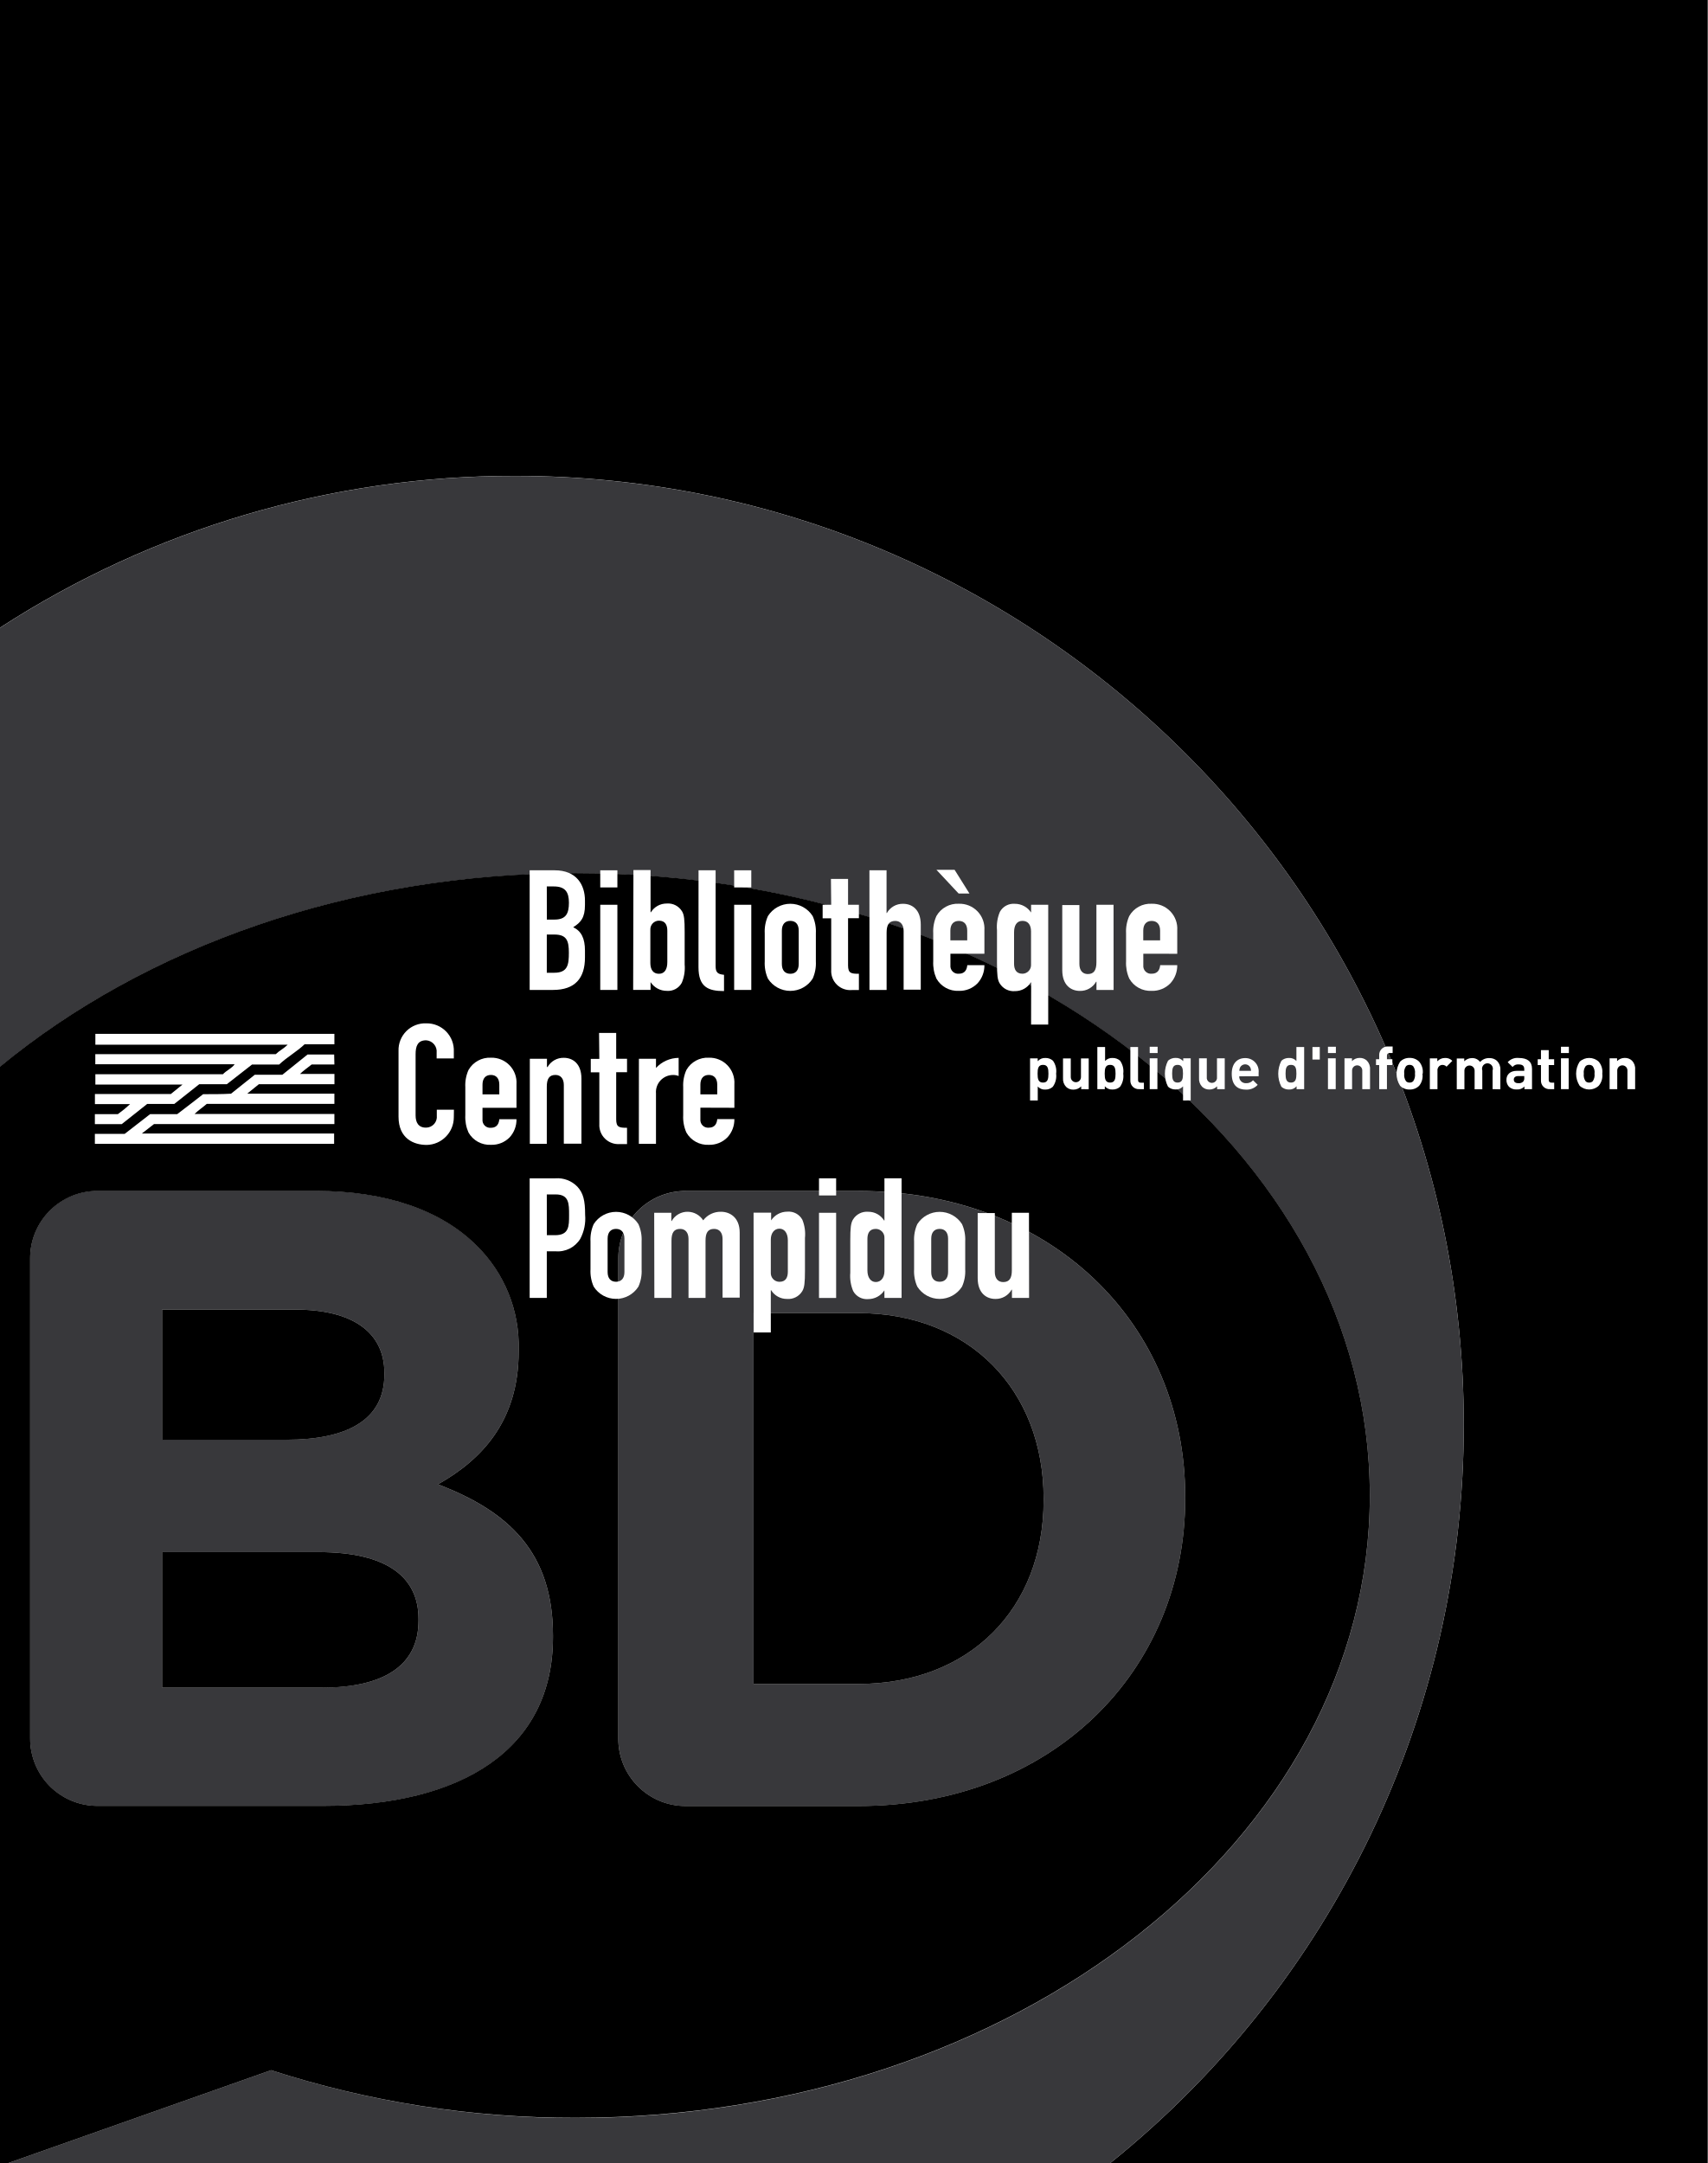
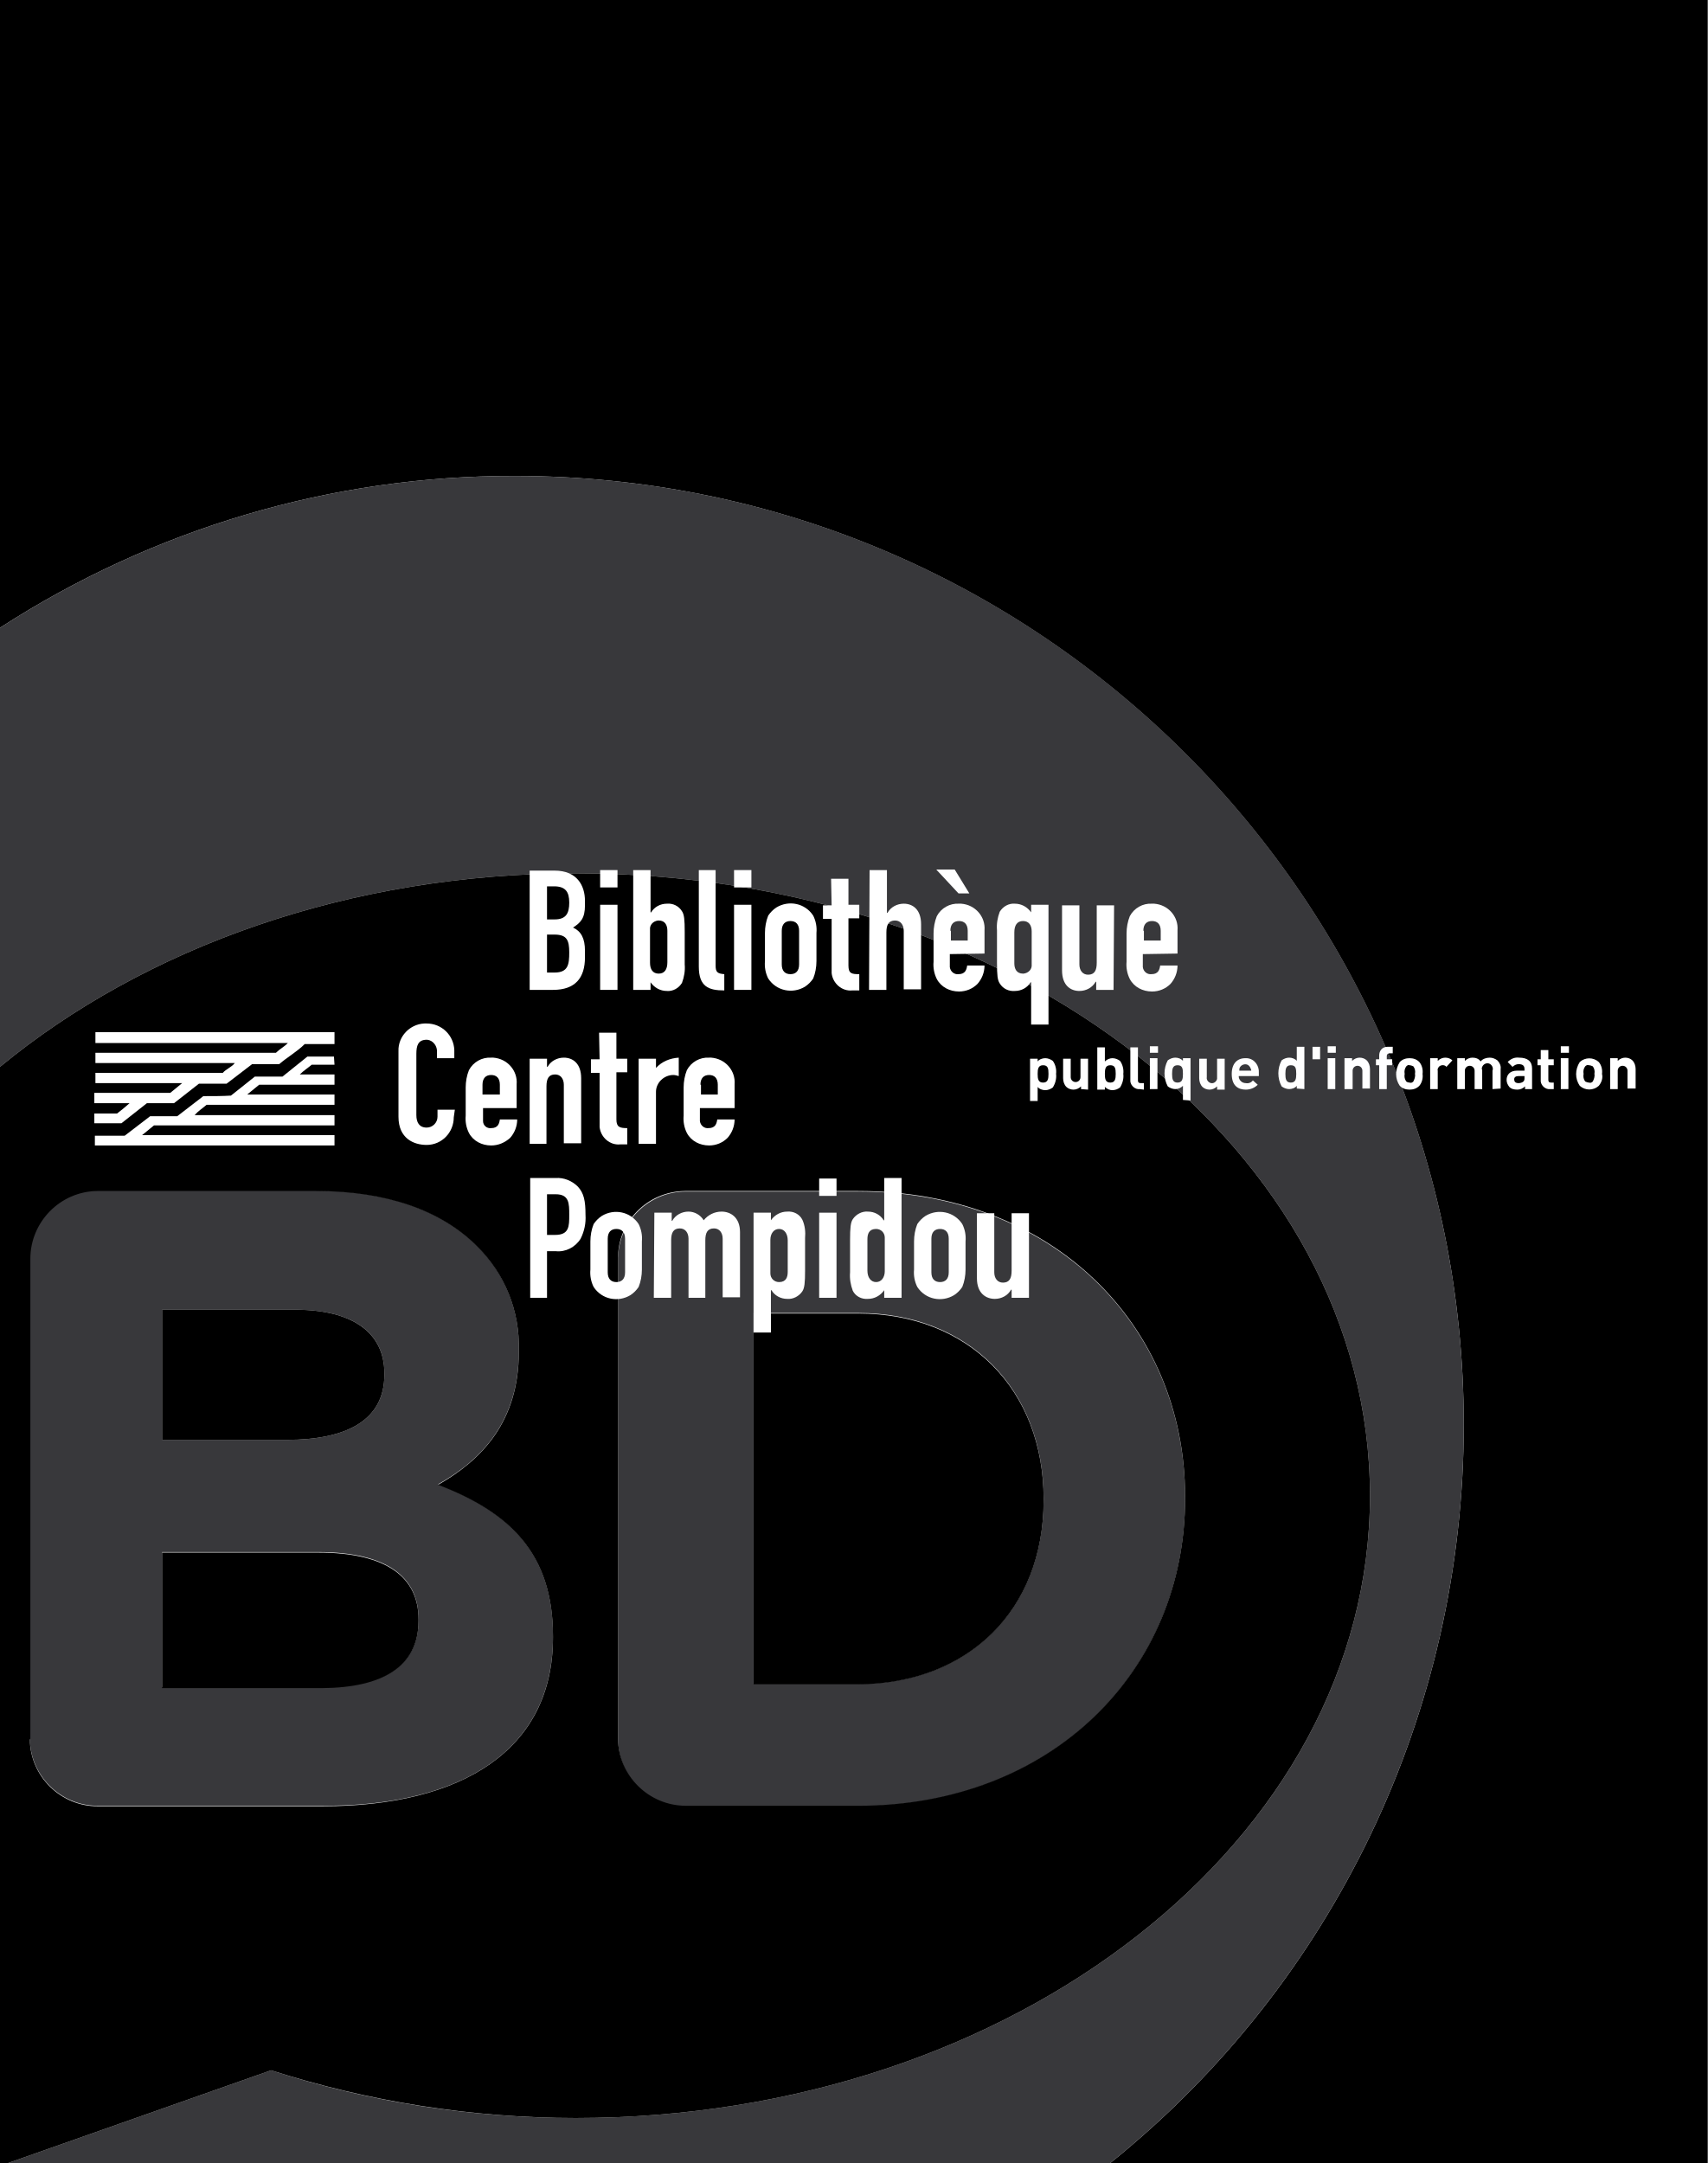
- <svg xmlns="http://www.w3.org/2000/svg" viewBox="0 0 315 399">
-   <defs>
-     <style>.cls-1{fill:#38383b;}.cls-2{fill:#fff;}</style>
-   </defs>
-   <g id="Calque_1" data-name="Calque 1">
-     <path d="M0,0V115.78a174.23,174.23,0,0,1,95-28c96.63,0,175,78.36,175,175A174.62,174.62,0,0,1,204.81,399H315V0Z" />
-     <path class="cls-1" d="M270,262.8c0-96.66-78.33-175-175-175a174.23,174.23,0,0,0-95,28v81c26.69-22,64.39-35.7,106.17-35.7,80.92,0,146.5,51.39,146.5,114.8s-65.58,114.8-146.5,114.8A181.17,181.17,0,0,1,50,381.88L1.54,399H204.81A174.62,174.62,0,0,0,270,262.8Z" />
-     <path class="cls-1" d="M126.53,333.16h31.78c35.64,0,60.31-24.81,60.31-56.72v-.33c0-31.93-24.66-56.41-60.31-56.41H126.53a12.39,12.39,0,0,0-12.48,12.49v88.49A12.39,12.39,0,0,0,126.53,333.16ZM139,242.22h19.3c20.41,0,34.2,14.1,34.2,34.22v.31c0,20.1-13.79,33.88-34.2,33.88H139Z" />
-     <path class="cls-1" d="M102,302v-.33c0-15.23-8.09-22.85-21.22-27.86,8.09-4.55,14.89-11.69,14.89-24.49V249a25.94,25.94,0,0,0-7.77-19.28c-6.49-6.48-16.67-10.06-29.62-10.06H18.05a12.4,12.4,0,0,0-12.5,12.49v88.49a12.4,12.4,0,0,0,12.5,12.49H59.53C85.16,333.16,102,322.78,102,302ZM29.9,241.58H54.54c10.51,0,16.36,4.21,16.36,11.66v.33c0,8.43-7,12-18,12h-23Zm0,44.73H58.74c12.79,0,18.46,4.71,18.46,12.32v.32c0,8.44-6.64,12.34-17.68,12.34H29.9Z" />
-     <path d="M77.2,298.95v-.32c0-7.61-5.67-12.32-18.46-12.32H29.9v25H59.53C70.56,311.28,77.2,307.39,77.2,298.95Z" />
-     <path d="M192.5,276.75v-.31c0-20.11-13.79-34.22-34.2-34.22H139v68.41h19.3C178.72,310.63,192.5,296.85,192.5,276.75Z" />
-     <path d="M70.9,253.57v-.33c0-7.45-5.85-11.66-16.36-11.66H29.9v24h23C63.91,265.57,70.9,262,70.9,253.57Z" />
-     <path d="M106.17,390.66c80.92,0,146.5-51.38,146.5-114.8s-65.58-114.8-146.5-114.8c-41.79,0-79.48,13.71-106.17,35.7V399H1.54L50,381.88A181.17,181.17,0,0,0,106.17,390.66Zm7.88-158.48a12.39,12.39,0,0,1,12.48-12.49h31.78c35.64,0,60.31,24.48,60.31,56.41v.33c0,31.91-24.66,56.72-60.31,56.72H126.53a12.39,12.39,0,0,1-12.48-12.49ZM5.56,320.67V232.18a12.4,12.4,0,0,1,12.5-12.49H58.27c12.95,0,23.13,3.58,29.62,10.06A25.94,25.94,0,0,1,95.67,249v.32c0,12.8-6.8,19.94-14.89,24.49,13.14,5,21.22,12.63,21.22,27.86V302c0,20.74-16.84,31.12-42.47,31.12H18.05A12.4,12.4,0,0,1,5.56,320.67Z" />
-     <path class="cls-2" d="M61.68,192.64h-5.5c-1.44,1.36-3.25,2.37-4.69,3.73h-5L41.84,200H36.75l-4.6,3.64h-5l-4.69,3.72H17.5v-1.84h4.24A22.83,22.83,0,0,0,24,203.67l-6.49,0v-1.86h14l2.16-1.75H17.59v-1.9H41.12c.59-.66,1.71-1.14,2.16-1.84l-25.7,0v-1.86H50.86c.68-.66,1.44-1,2.21-1.75H17.59v-2H61.68Z" />
-     <path class="cls-2" d="M61.68,196.36H57.49c-.72.57-1.53,1.14-2.16,1.75l6.36,0V200H47.75l-2.16,1.75H61.68v1.88H38.14c-.81.7-1.49,1.12-2.25,1.86H61.68v1.86H28.41l-2.25,1.75H61.63V211H17.5v-1.84H23l4.69-3.64h5c1.71-1.31,3.11-2.37,4.78-3.68,1.71,0,3.56,0,5.14-.09L47,198.25l5.09,0,4.64-3.73h4.91Z" />
+ <svg xmlns="http://www.w3.org/2000/svg" version="1.1" id="Calque_1" x="0px" y="0px" viewBox="0 0 315 399" style="enable-background:new 0 0 315 399;" xml:space="preserve">
+   <style type="text/css">
+ 	.st0{fill:#38383B;}
+ 	.st1{fill:#FFFFFF;}
+ </style>
+   <g>
+     <path d="M0,0v115.8c28.3-18.3,61.3-28.1,95-28c96.6,0,175,78.4,175,175c0,52.9-23.9,103-65.2,136.2H315V0H0z" />
+     <path class="st0" d="M270,262.8c0-96.7-78.3-175-175-175c-33.7-0.1-66.7,9.7-95,28v81c26.7-22,64.4-35.7,106.2-35.7   c80.9,0,146.5,51.4,146.5,114.8s-65.6,114.8-146.5,114.8c-19.1,0-38-2.9-56.2-8.8L1.5,399h203.3C246.1,365.8,270,315.7,270,262.8z" />
+     <path class="st0" d="M126.5,333.2h31.8c35.6,0,60.3-24.8,60.3-56.7v-0.3c0-31.9-24.7-56.4-60.3-56.4h-31.8   c-6.8,0-12.4,5.5-12.5,12.3c0,0.1,0,0.1,0,0.2v88.5c0,6.8,5.5,12.4,12.3,12.5C126.4,333.2,126.5,333.2,126.5,333.2z M139,242.2   h19.3c20.4,0,34.2,14.1,34.2,34.2v0.3c0,20.1-13.8,33.9-34.2,33.9H139V242.2z" />
+     <path class="st0" d="M102,302v-0.3c0-15.2-8.1-22.9-21.2-27.9c8.1-4.5,14.9-11.7,14.9-24.5V249c0.2-7.2-2.6-14.2-7.8-19.3   c-6.5-6.5-16.7-10.1-29.6-10.1H18c-6.8-0.1-12.4,5.5-12.5,12.3c0,0.1,0,0.1,0,0.2v88.5c0,6.8,5.5,12.4,12.3,12.5c0.1,0,0.1,0,0.2,0   h41.5C85.2,333.2,102,322.8,102,302z M29.9,241.6h24.6c10.5,0,16.4,4.2,16.4,11.7v0.3c0,8.4-7,12-18,12h-23L29.9,241.6z    M29.9,286.3h28.8c12.8,0,18.5,4.7,18.5,12.3v0.3c0,8.4-6.6,12.3-17.7,12.3H29.9V286.3z" />
+     <path d="M77.2,299v-0.3c0-7.6-5.7-12.3-18.5-12.3H29.9v25h29.6C70.6,311.3,77.2,307.4,77.2,299z" />
+     <path d="M192.5,276.8v-0.3c0-20.1-13.8-34.2-34.2-34.2H139v68.4h19.3C178.7,310.6,192.5,296.9,192.5,276.8z" />
+     <path d="M70.9,253.6v-0.3c0-7.4-5.8-11.7-16.4-11.7H29.9v24h23C63.9,265.6,70.9,262,70.9,253.6z" />
+     <path d="M106.2,390.7c80.9,0,146.5-51.4,146.5-114.8s-65.6-114.8-146.5-114.8c-41.8,0-79.5,13.7-106.2,35.7V399h1.5L50,381.9   C68.1,387.7,87.1,390.7,106.2,390.7z M114,232.2c-0.1-6.8,5.4-12.4,12.3-12.5c0.1,0,0.1,0,0.2,0h31.8c35.6,0,60.3,24.5,60.3,56.4   v0.3c0,31.9-24.7,56.7-60.3,56.7h-31.8c-6.8,0-12.4-5.5-12.5-12.3c0-0.1,0-0.1,0-0.2L114,232.2z M5.6,320.7v-88.5   c0-6.8,5.5-12.4,12.3-12.5c0.1,0,0.1,0,0.2,0h40.2c13,0,23.1,3.6,29.6,10.1c5.2,5.1,8,12,7.8,19.3v0.3c0,12.8-6.8,19.9-14.9,24.5   c13.1,5,21.2,12.6,21.2,27.9v0.3c0,20.7-16.8,31.1-42.5,31.1H18c-6.8,0-12.4-5.5-12.5-12.3C5.6,320.8,5.6,320.7,5.6,320.7z" />
+     <path class="st1" d="M61.7,192.6h-5.5c-1.4,1.4-3.2,2.4-4.7,3.7h-5l-4.7,3.6h-5.1l-4.6,3.6h-5l-4.7,3.7h-5v-1.8h4.2   c0.8-0.6,1.5-1.2,2.3-1.9h-6.5v-1.9h14l2.2-1.8H17.6v-1.9h23.5c0.6-0.7,1.7-1.1,2.2-1.8H17.6v-1.9h33.3c0.7-0.7,1.4-1,2.2-1.8H17.6   v-2h44.1V192.6z" />
+     <path class="st1" d="M61.7,196.4h-4.2c-0.7,0.6-1.5,1.1-2.2,1.8h6.4v1.9H47.8l-2.2,1.8h16.1v1.9H38.1c-0.8,0.7-1.5,1.1-2.2,1.9   h25.8v1.9H28.4l-2.2,1.8h35.5v1.9H17.5v-1.8H23l4.7-3.6h5c1.7-1.3,3.1-2.4,4.8-3.7c1.7,0,3.6,0,5.1-0.1l4.4-3.5h5.1l4.6-3.7h4.9   L61.7,196.4z" />
  </g>
-   <g id="Calque_5" data-name="Calque 5">
-     <path class="cls-2" d="M83.71,206.09a5.1,5.1,0,0,1-5,5.11c-2.41,0-5.2-1.18-5.2-5.21V193.85a4.93,4.93,0,0,1,5.13-5.08A5,5,0,0,1,83.71,194v1.24H80.54v-1.05a2.07,2.07,0,0,0-1.94-2.29c-1.57,0-1.94,1.09-1.94,2.57v11.28c0,1.27.49,2.26,1.91,2.26a2,2,0,0,0,2-2.23v-1.08h3.16Z" />
-     <path class="cls-2" d="M89,200.08c0-1.17.59-1.79,1.55-1.79s1.55.62,1.55,1.79v1.79H89Zm6.27,4.27V200a4.59,4.59,0,0,0-4.72-4.89,4.51,4.51,0,0,0-4.13,2.26,6.89,6.89,0,0,0-.59,3.18v5.17a7,7,0,0,0,.59,3.2,4.5,4.5,0,0,0,4.13,2.26A4.61,4.61,0,0,0,94,209.81a4.83,4.83,0,0,0,1.27-3.35H92.1c-.06.68-.34,1.58-1.55,1.58A1.42,1.42,0,0,1,89,206.49v-2.14Z" />
-     <path class="cls-2" d="M97.73,195.31h3.16v1.52H101a3.35,3.35,0,0,1,3-1.7c1.58,0,3.25,1,3.25,3.84v12H104V200.15c0-1.15-.56-1.86-1.55-1.86-1.18,0-1.59.77-1.59,2.17V211H97.73Z" />
-     <path class="cls-2" d="M110.5,190.54h3.16v4.77h2v2.48h-2v8.7c0,1.45.56,1.55,2,1.55v3h-1.3a3.51,3.51,0,0,1-3.81-3.69v-9.54h-1.58v-2.48h1.58Z" />
-     <path class="cls-2" d="M117.85,195.31H121V197a5.77,5.77,0,0,1,4.18-1.86v3.35a2.51,2.51,0,0,0-1-.19A3.15,3.15,0,0,0,121,201.7V211h-3.16Z" />
-     <path class="cls-2" d="M129.19,200.08c0-1.17.59-1.79,1.55-1.79s1.56.62,1.56,1.79v1.79h-3.11Zm6.27,4.27V200a4.59,4.59,0,0,0-4.72-4.89,4.5,4.5,0,0,0-4.13,2.26,6.87,6.87,0,0,0-.59,3.18v5.17a6.93,6.93,0,0,0,.59,3.2,4.5,4.5,0,0,0,4.13,2.26,4.61,4.61,0,0,0,3.45-1.39,4.83,4.83,0,0,0,1.27-3.35H132.3c-.06.68-.34,1.58-1.56,1.58a1.42,1.42,0,0,1-1.55-1.55v-2.14Z" />
-     <path class="cls-2" d="M100.86,220.33h1.64c2.47,0,2.47,1.71,2.47,3.79s0,3.73-2.59,3.73h-1.51ZM97.7,239.42h3.16v-8.6h1.6a4.86,4.86,0,0,0,4.57-2.29,8,8,0,0,0,.9-4.44c0-2.64-.34-4-1.42-5.18a5.12,5.12,0,0,0-4.08-1.55H97.7Z" />
-     <path class="cls-2" d="M112.08,228.49c0-1.18.59-1.8,1.55-1.8s1.55.62,1.55,1.8v6.16c0,1.18-.59,1.79-1.55,1.79s-1.55-.62-1.55-1.79Zm-3.16,5.66a6.92,6.92,0,0,0,.59,3.19,4.89,4.89,0,0,0,8.25,0,6.92,6.92,0,0,0,.59-3.19V229a6.91,6.91,0,0,0-.59-3.19,4.89,4.89,0,0,0-8.25,0,6.91,6.91,0,0,0-.59,3.19Z" />
-     <path class="cls-2" d="M120.67,223.72h3.16v1.52h.06a3.35,3.35,0,0,1,3-1.71,3.44,3.44,0,0,1,2.82,1.58,4,4,0,0,1,3.29-1.58c1.58,0,3.44,1,3.44,3.84v12h-3.16V228.55c0-1.15-.56-1.86-1.56-1.86-1.18,0-1.58.77-1.58,2.17v10.56H127V228.55c0-1.15-.56-1.86-1.55-1.86-1.18,0-1.59.77-1.59,2.17v10.56h-3.16Z" />
-     <path class="cls-2" d="M145.32,234.59c0,1-.34,1.86-1.55,1.86a1.6,1.6,0,0,1-1.59-1.7v-6.1c0-1.15.62-2,1.59-2s1.55.87,1.55,2.14Zm-6.3,11.2h3.16V238h.06a3.4,3.4,0,0,0,2.92,1.61,3,3,0,0,0,2.82-1.43c.4-.65.5-1.55.5-3.81v-6A7.11,7.11,0,0,0,148,225a2.87,2.87,0,0,0-2.76-1.49,3.57,3.57,0,0,0-3,1.61v-1.42H139Z" />
-     <path class="cls-2" d="M151.07,223.72h3.16v15.71h-3.16Zm0-6.36h3.16v3.16h-3.16Z" />
-     <path class="cls-2" d="M160,228.55c0-1,.34-1.86,1.55-1.86a1.6,1.6,0,0,1,1.59,1.7v6.1c0,1.15-.62,2-1.59,2s-1.55-.87-1.55-2.14Zm3.14,10.87h3.16V217.35h-3.16v7.79h-.06a3.41,3.41,0,0,0-2.92-1.61,3,3,0,0,0-2.82,1.43c-.4.65-.5,1.55-.5,3.81v6a7.13,7.13,0,0,0,.53,3.38,2.87,2.87,0,0,0,2.76,1.49,3.57,3.57,0,0,0,3-1.61Z" />
-     <path class="cls-2" d="M171.77,228.49c0-1.18.59-1.8,1.55-1.8s1.56.62,1.56,1.8v6.16c0,1.18-.59,1.79-1.56,1.79s-1.55-.62-1.55-1.79Zm-3.16,5.66a6.92,6.92,0,0,0,.59,3.19,4.89,4.89,0,0,0,8.25,0,6.91,6.91,0,0,0,.59-3.19V229a6.9,6.9,0,0,0-.59-3.19,4.89,4.89,0,0,0-8.25,0,6.91,6.91,0,0,0-.59,3.19Z" />
-     <path class="cls-2" d="M189.82,239.42h-3.16V237.9h-.06a3.35,3.35,0,0,1-3,1.71c-1.58,0-3.26-1-3.26-3.84v-12h3.16v10.87c0,1.15.56,1.86,1.55,1.86,1.18,0,1.59-.77,1.59-2.17V223.72h3.16Z" />
-     <path class="cls-2" d="M100.86,172.39h1.39c2.28,0,2.68,1.14,2.68,3.34s-.18,3.71-2.71,3.71h-1.36ZM97.7,182.61H102c4.08,0,5.9-2.17,5.9-6v-1.24c0-2.29-.68-3.62-2.17-4.33,1.39-.87,2.17-1.74,2.17-4.1v-.81c0-2.89-1.52-5.59-5.6-5.59H97.7Zm3.16-19.09h1.3c2.07,0,2.78,1,2.78,3s-.55,3.11-2.65,3.11h-1.42Z" />
-     <path class="cls-2" d="M110.72,166.9h3.16v15.71h-3.16Zm0-6.36h3.16v3.16h-3.16Z" />
-     <path class="cls-2" d="M123.09,177.49c0,1.27-.47,2.14-1.55,2.14s-1.58-.8-1.58-2v-6.1a1.6,1.6,0,0,1,1.58-1.7c1.21,0,1.55.87,1.55,1.86Zm-6.3,5.11H120v-1.43a3.56,3.56,0,0,0,3,1.61,2.87,2.87,0,0,0,2.76-1.49,7.1,7.1,0,0,0,.53-3.38v-6c0-2.26-.09-3.16-.49-3.81a3,3,0,0,0-2.82-1.43,3.4,3.4,0,0,0-2.92,1.61H120v-7.79h-3.16Z" />
-     <path class="cls-2" d="M128.85,160.54H132v17.64c0,1.18.34,1.52,1.55,1.64v3c-2.91,0-4.71-.74-4.71-4.4Z" />
-     <path class="cls-2" d="M135.42,166.9h3.16v15.71h-3.16Zm0-6.36h3.16v3.16h-3.16Z" />
-     <path class="cls-2" d="M144.22,171.67c0-1.18.59-1.8,1.56-1.8s1.55.62,1.55,1.8v6.16c0,1.18-.59,1.8-1.55,1.8s-1.56-.62-1.56-1.8Zm-3.16,5.67a6.92,6.92,0,0,0,.59,3.19,4.9,4.9,0,0,0,8.25,0,6.92,6.92,0,0,0,.59-3.19v-5.17a6.91,6.91,0,0,0-.59-3.19,4.89,4.89,0,0,0-8.25,0,6.91,6.91,0,0,0-.59,3.19Z" />
-     <path class="cls-2" d="M153.27,162.13h3.16v4.77h2v2.48h-2v8.7c0,1.46.56,1.55,2,1.55v3h-1.3a3.51,3.51,0,0,1-3.81-3.69v-9.54h-1.58V166.9h1.58Z" />
-     <path class="cls-2" d="M160.37,160.54h3.16v7.88h.06a3.35,3.35,0,0,1,3-1.7c1.58,0,3.25,1,3.25,3.84v12h-3.16V171.74c0-1.15-.56-1.86-1.55-1.86-1.18,0-1.59.77-1.59,2.17v10.56h-3.16Z" />
-     <path class="cls-2" d="M175.3,171.67c0-1.17.59-1.79,1.56-1.79s1.55.62,1.55,1.79v1.79H175.3Zm.78-11.22h-3.35l4.09,4.37h2Zm5.5,15.48V171.6a4.59,4.59,0,0,0-4.72-4.89,4.5,4.5,0,0,0-4.13,2.26,6.88,6.88,0,0,0-.59,3.18v5.17a7,7,0,0,0,.59,3.2,4.5,4.5,0,0,0,4.13,2.26,4.62,4.62,0,0,0,3.45-1.39,4.84,4.84,0,0,0,1.27-3.35h-3.16c-.06.68-.34,1.58-1.55,1.58a1.42,1.42,0,0,1-1.56-1.55v-2.14Z" />
-     <path class="cls-2" d="M187.05,172c0-1.27.47-2.13,1.55-2.13s1.58.8,1.58,1.95v6.1a1.6,1.6,0,0,1-1.58,1.7c-1.21,0-1.55-.87-1.55-1.86Zm3.14,17h3.16V166.9h-3.16v1.43a3.57,3.57,0,0,0-3-1.61,2.87,2.87,0,0,0-2.76,1.49,7.1,7.1,0,0,0-.53,3.38v6c0,2.26.09,3.16.5,3.81a3,3,0,0,0,2.82,1.43,3.4,3.4,0,0,0,2.92-1.61h.06Z" />
-     <path class="cls-2" d="M205.41,182.61h-3.16v-1.52h-.06a3.36,3.36,0,0,1-3,1.7c-1.58,0-3.25-1-3.25-3.84v-12h3.16v10.87c0,1.15.56,1.86,1.55,1.86,1.18,0,1.59-.78,1.59-2.17V166.9h3.16Z" />
-     <path class="cls-2" d="M210.88,171.67c0-1.17.59-1.79,1.55-1.79s1.56.62,1.56,1.79v1.79h-3.11Zm6.27,4.27V171.6a4.59,4.59,0,0,0-4.72-4.89,4.5,4.5,0,0,0-4.13,2.26,6.88,6.88,0,0,0-.59,3.18v5.17a7,7,0,0,0,.59,3.2,4.5,4.5,0,0,0,4.13,2.26,4.62,4.62,0,0,0,3.45-1.39,4.83,4.83,0,0,0,1.27-3.35H214c-.06.68-.34,1.58-1.56,1.58a1.42,1.42,0,0,1-1.55-1.55v-2.14Z" />
-     <path class="cls-2" d="M193.39,198.06c0,.93-.11,1.64-1,1.64s-1-.71-1-1.64.11-1.63,1-1.63S193.39,197.13,193.39,198.06Zm1.42,0a3.36,3.36,0,0,0-.58-2.39,2,2,0,0,0-1.39-.51,1.75,1.75,0,0,0-1.43.6v-.53H190V203h1.42v-2.58a1.7,1.7,0,0,0,1.38.57,2,2,0,0,0,1.39-.51A3.39,3.39,0,0,0,194.81,198.06Z" />
-     <path class="cls-2" d="M199.43,200.91v-.52A1.93,1.93,0,0,1,198,201a1.86,1.86,0,0,1-1.34-.5,2.1,2.1,0,0,1-.58-1.62v-3.64h1.43v3.45a.94.94,0,1,0,1.88,0v-3.45h1.43v5.69Z" />
-     <path class="cls-2" d="M205.77,198.06c0,.93-.11,1.64-1,1.64s-1-.71-1-1.64.11-1.63,1-1.63S205.77,197.13,205.77,198.06Zm1.42,0a3.36,3.36,0,0,0-.58-2.39,2,2,0,0,0-1.39-.51,1.7,1.7,0,0,0-1.38.56v-2.58h-1.43v7.77h1.38v-.53a1.73,1.73,0,0,0,1.42.6,2,2,0,0,0,1.39-.51A3.39,3.39,0,0,0,207.19,198.06Z" />
-     <path class="cls-2" d="M210.16,200.91a1.54,1.54,0,0,1-1.66-1.62v-6.15h1.42v6.07c0,.34.14.51.5.51H211v1.2Z" />
-     <path class="cls-2" d="M212.07,194.25v-1.16h1.46v1.16Zm0,6.66v-5.69h1.42v5.69Z" />
-     <path class="cls-2" d="M218.21,198.06c0,.93-.12,1.64-1,1.64s-1-.71-1-1.64.11-1.63,1-1.63S218.21,197.13,218.21,198.06Zm1.42,4.93v-7.77h-1.38v.53a1.71,1.71,0,0,0-1.4-.6,2,2,0,0,0-1.4.51,5.25,5.25,0,0,0,0,4.8,2,2,0,0,0,1.39.51,1.7,1.7,0,0,0,1.38-.57V203Z" />
-     <path class="cls-2" d="M224.5,200.91v-.52a1.93,1.93,0,0,1-1.41.59,1.86,1.86,0,0,1-1.34-.5,2.1,2.1,0,0,1-.58-1.62v-3.64h1.43v3.45a.95.95,0,1,0,1.88,0v-3.45h1.43v5.69Z" />
-     <path class="cls-2" d="M230.76,197.53H228.6a1.57,1.57,0,0,1,.13-.61,1.06,1.06,0,0,1,1.9,0A1.53,1.53,0,0,1,230.76,197.53Zm1.4,1v-.64a2.45,2.45,0,0,0-2.48-2.71c-1.47,0-2.48,1-2.48,2.9,0,2.31,1.29,2.92,2.63,2.92a2.72,2.72,0,0,0,2.16-.89l-.86-.84a1.57,1.57,0,0,1-1.29.54,1.18,1.18,0,0,1-1.25-1.27Z" />
-     <path class="cls-2" d="M239.13,198.06c0,.93-.12,1.64-1,1.64s-1-.71-1-1.64.11-1.63,1-1.63S239.13,197.13,239.13,198.06Zm1.43,2.85v-7.77h-1.43v2.58a1.7,1.7,0,0,0-1.38-.56,2,2,0,0,0-1.39.51,5.25,5.25,0,0,0,0,4.8,2,2,0,0,0,1.4.51,1.7,1.7,0,0,0,1.4-.6v.53Z" />
-     <path class="cls-2" d="M242.09,195.45v-2.31h1.35v2.31Z" />
-     <path class="cls-2" d="M244.95,194.25v-1.16h1.46v1.16Zm0,6.66v-5.69h1.43v5.69Z" />
-     <path class="cls-2" d="M251.28,200.91v-3.45a.94.94,0,1,0-1.88,0v3.45H248v-5.69h1.38v.52a1.93,1.93,0,0,1,1.41-.59,1.85,1.85,0,0,1,1.34.5,2.1,2.1,0,0,1,.58,1.62v3.64Z" />
-     <path class="cls-2" d="M255.83,196.47v4.44H254.4v-4.44h-.59v-1.08h.59v-.72a1.55,1.55,0,0,1,1.67-1.63h.81v1.2h-.56c-.34,0-.49.19-.49.52v.63h1v1.08Z" />
-     <path class="cls-2" d="M261,198.06a2,2,0,0,1-.33,1.39.9.9,0,0,1-.67.25.87.87,0,0,1-.65-.25,2,2,0,0,1-.33-1.39,1.93,1.93,0,0,1,.33-1.38.87.87,0,0,1,.65-.25.9.9,0,0,1,.67.25A1.94,1.94,0,0,1,261,198.06Zm1.43,0a2.87,2.87,0,0,0-.65-2.21,2.37,2.37,0,0,0-1.77-.7,2.35,2.35,0,0,0-1.76.7,4.11,4.11,0,0,0,0,4.43,2.34,2.34,0,0,0,1.76.7,2.36,2.36,0,0,0,1.77-.7A2.88,2.88,0,0,0,262.38,198.06Z" />
-     <path class="cls-2" d="M266.82,196.77a.95.95,0,0,0-1.67.71v3.44h-1.41v-5.69h1.38v.54a1.93,1.93,0,0,1,1.43-.61,1.72,1.72,0,0,1,1.34.53Z" />
-     <path class="cls-2" d="M275.32,200.91v-3.45a1,1,0,1,0-1.9,0v3.48H272v-3.45a.94.94,0,1,0-1.88,0v3.45h-1.41v-5.69h1.38v.52a2,2,0,0,1,1.41-.59,1.77,1.77,0,0,1,1.51.72,2.19,2.19,0,0,1,1.71-.72,2,2,0,0,1,1.4.5,2.13,2.13,0,0,1,.63,1.62v3.64Z" />
-     <path class="cls-2" d="M281.16,198.81a.94.94,0,0,1-.21.72,1.13,1.13,0,0,1-.9.28c-.56,0-.82-.26-.82-.66s.29-.65.8-.65h1.13Zm1.43,2.11v-3.76c0-1.33-.84-2-2.43-2a2.4,2.4,0,0,0-2.06.78l.91.88a1.22,1.22,0,0,1,1.09-.47c.75,0,1.06.27,1.06.9v.28h-1.35c-1.32,0-1.94.75-1.94,1.66a1.82,1.82,0,0,0,.47,1.28,1.93,1.93,0,0,0,1.45.5,1.73,1.73,0,0,0,1.4-.55v.49Z" />
-     <path class="cls-2" d="M285.9,200.91a1.54,1.54,0,0,1-1.66-1.62v-2.82h-.6v-1.08h.6v-1.68h1.43v1.68h1v1.08h-1v2.73c0,.33.15.51.49.51h.52v1.2Z" />
-     <path class="cls-2" d="M287.93,194.25v-1.16h1.46v1.16Zm0,6.66v-5.69h1.42v5.69Z" />
-     <path class="cls-2" d="M294.12,198.06a2,2,0,0,1-.33,1.39.88.88,0,0,1-.66.25.87.87,0,0,1-.66-.25,2,2,0,0,1-.33-1.39,1.93,1.93,0,0,1,.33-1.38.87.87,0,0,1,.66-.25.89.89,0,0,1,.66.25A1.92,1.92,0,0,1,294.12,198.06Zm1.43,0a2.87,2.87,0,0,0-.65-2.21,2.59,2.59,0,0,0-3.53,0,4.11,4.11,0,0,0,0,4.43,2.58,2.58,0,0,0,3.53,0A2.88,2.88,0,0,0,295.55,198.06Z" />
-     <path class="cls-2" d="M300.19,200.91v-3.45a.94.94,0,1,0-1.88,0v3.45H296.9v-5.69h1.38v.52a1.94,1.94,0,0,1,1.41-.59,1.86,1.86,0,0,1,1.34.5,2.1,2.1,0,0,1,.58,1.62v3.64Z" />
+   <g id="Calque_5">
+     <path class="st1" d="M83.7,206.1c0,2.8-2.2,5.1-5,5.1c-2.4,0-5.2-1.2-5.2-5.2v-12.1c-0.1-2.7,2.1-5,4.8-5.1c0.1,0,0.2,0,0.4,0   c2.8,0,5,2.2,5.1,4.9c0,0.1,0,0.2,0,0.3v1.2h-3.2v-1.1c0.1-1.1-0.7-2.2-1.8-2.3c0,0-0.1,0-0.1,0c-1.6,0-1.9,1.1-1.9,2.6v11.3   c0,1.3,0.5,2.3,1.9,2.3c1.1,0,2-0.9,2-2c0-0.1,0-0.2,0-0.2v-1.1h3.2L83.7,206.1z" />
+     <path class="st1" d="M89,200.1c0-1.2,0.6-1.8,1.6-1.8s1.6,0.6,1.6,1.8v1.8H89V200.1z M95.3,204.4V200c0.2-2.5-1.7-4.7-4.3-4.9   c-0.1,0-0.3,0-0.4,0c-1.7-0.1-3.3,0.8-4.1,2.3c-0.4,1-0.6,2.1-0.6,3.2v5.2c-0.1,1.1,0.1,2.2,0.6,3.2c0.8,1.5,2.4,2.3,4.1,2.3   c1.3,0,2.5-0.5,3.5-1.4c0.8-0.9,1.3-2.1,1.3-3.4h-3.2c-0.1,0.7-0.3,1.6-1.6,1.6c-0.8,0.1-1.5-0.5-1.5-1.3c0-0.1,0-0.2,0-0.3v-2.1   H95.3z" />
+     <path class="st1" d="M97.7,195.3h3.2v1.5h0.1c0.6-1.1,1.8-1.7,3-1.7c1.6,0,3.2,1,3.2,3.8v12H104v-10.8c0-1.1-0.6-1.9-1.6-1.9   c-1.2,0-1.6,0.8-1.6,2.2V211h-3.1V195.3z" />
+     <path class="st1" d="M110.5,190.5h3.2v4.8h2v2.5h-2v8.7c0,1.4,0.6,1.6,2,1.6v3h-1.3c-1.9,0.2-3.6-1.3-3.8-3.2c0-0.2,0-0.3,0-0.5   v-9.5H109v-2.5h1.6L110.5,190.5z" />
+     <path class="st1" d="M117.8,195.3h3.2v1.7c1.1-1.2,2.6-1.8,4.2-1.9v3.4c-0.3-0.1-0.7-0.2-1-0.2c-1.7,0-3.2,1.4-3.2,3.1   c0,0.1,0,0.2,0,0.3v9.3h-3.2L117.8,195.3z" />
+     <path class="st1" d="M129.2,200.1c0-1.2,0.6-1.8,1.6-1.8s1.6,0.6,1.6,1.8v1.8h-3.1V200.1z M135.5,204.4V200   c0.2-2.5-1.7-4.7-4.3-4.9c-0.1,0-0.3,0-0.4,0c-1.7-0.1-3.3,0.8-4.1,2.3c-0.4,1-0.6,2.1-0.6,3.2v5.2c-0.1,1.1,0.1,2.2,0.6,3.2   c0.8,1.5,2.4,2.3,4.1,2.3c1.3,0,2.5-0.5,3.4-1.4c0.8-0.9,1.3-2.1,1.3-3.4h-3.2c-0.1,0.7-0.3,1.6-1.6,1.6c-0.8,0.1-1.5-0.5-1.6-1.3   c0-0.1,0-0.2,0-0.3v-2.1L135.5,204.4z" />
+     <path class="st1" d="M100.9,220.3h1.6c2.5,0,2.5,1.7,2.5,3.8s0,3.7-2.6,3.7h-1.5L100.9,220.3z M97.7,239.4h3.2v-8.6h1.6   c1.8,0.2,3.6-0.7,4.6-2.3c0.7-1.4,1-2.9,0.9-4.4c0-2.6-0.3-4-1.4-5.2c-1.1-1.1-2.6-1.7-4.1-1.6h-4.7V239.4z" />
+     <path class="st1" d="M112.1,228.5c0-1.2,0.6-1.8,1.6-1.8s1.6,0.6,1.6,1.8v6.2c0,1.2-0.6,1.8-1.6,1.8s-1.6-0.6-1.6-1.8V228.5z    M108.9,234.2c-0.1,1.1,0.1,2.2,0.6,3.2c1.5,2.3,4.5,2.9,6.8,1.5c0.6-0.4,1.1-0.9,1.5-1.5c0.4-1,0.6-2.1,0.6-3.2V229   c0.1-1.1-0.1-2.2-0.6-3.2c-1.5-2.3-4.5-2.9-6.8-1.5c-0.6,0.4-1.1,0.9-1.5,1.5c-0.4,1-0.6,2.1-0.6,3.2V234.2z" />
+     <path class="st1" d="M120.7,223.7h3.2v1.5h0.1c0.6-1.1,1.8-1.7,3-1.7c1.1,0,2.2,0.6,2.8,1.6c0.8-1,2-1.6,3.3-1.6   c1.6,0,3.4,1,3.4,3.8v12h-3.2v-10.8c0-1.1-0.6-1.9-1.6-1.9c-1.2,0-1.6,0.8-1.6,2.2v10.6H127v-10.9c0-1.1-0.6-1.9-1.6-1.9   c-1.2,0-1.6,0.8-1.6,2.2v10.6h-3.2L120.7,223.7z" />
+     <path class="st1" d="M145.3,234.6c0,1-0.3,1.9-1.6,1.9c-0.9,0-1.6-0.7-1.6-1.6c0,0,0-0.1,0-0.1v-6.1c0-1.1,0.6-2,1.6-2   s1.6,0.9,1.6,2.1V234.6z M139,245.8h3.2V238h0.1c0.6,1,1.7,1.6,2.9,1.6c1.1,0.1,2.2-0.5,2.8-1.4c0.4-0.6,0.5-1.6,0.5-3.8v-6   c0.1-1.1,0-2.3-0.5-3.4c-0.5-1-1.6-1.6-2.8-1.5c-1.2,0-2.3,0.6-3,1.6v-1.4H139L139,245.8z" />
+     <path class="st1" d="M151.1,223.7h3.2v15.7h-3.2V223.7z M151.1,217.4h3.2v3.2h-3.2V217.4z" />
+     <path class="st1" d="M160,228.6c0-1,0.3-1.9,1.6-1.9c0.9,0,1.6,0.7,1.6,1.6c0,0,0,0.1,0,0.1v6.1c0,1.1-0.6,2-1.6,2   s-1.6-0.9-1.6-2.1V228.6z M163.1,239.4h3.2v-22.1h-3.2v7.8h-0.1c-0.6-1-1.7-1.6-2.9-1.6c-1.1-0.1-2.2,0.5-2.8,1.4   c-0.4,0.6-0.5,1.6-0.5,3.8v6c-0.1,1.2,0.1,2.3,0.5,3.4c0.5,1,1.6,1.6,2.8,1.5c1.2,0,2.3-0.6,3-1.6L163.1,239.4z" />
+     <path class="st1" d="M171.8,228.5c0-1.2,0.6-1.8,1.6-1.8s1.6,0.6,1.6,1.8v6.2c0,1.2-0.6,1.8-1.6,1.8s-1.6-0.6-1.6-1.8V228.5z    M168.6,234.2c-0.1,1.1,0.1,2.2,0.6,3.2c1.5,2.3,4.5,2.9,6.8,1.5c0.6-0.4,1.1-0.9,1.5-1.5c0.4-1,0.6-2.1,0.6-3.2V229   c0.1-1.1-0.1-2.2-0.6-3.2c-1.5-2.3-4.5-2.9-6.8-1.5c-0.6,0.4-1.1,0.9-1.5,1.5c-0.4,1-0.6,2.1-0.6,3.2V234.2z" />
+     <path class="st1" d="M189.8,239.4h-3.2v-1.5h-0.1c-0.6,1.1-1.8,1.7-3,1.7c-1.6,0-3.3-1-3.3-3.8v-12h3.2v10.9c0,1.1,0.6,1.9,1.6,1.9   c1.2,0,1.6-0.8,1.6-2.2v-10.6h3.2L189.8,239.4z" />
+     <path class="st1" d="M100.9,172.4h1.4c2.3,0,2.7,1.1,2.7,3.3s-0.2,3.7-2.7,3.7h-1.4V172.4z M97.7,182.6h4.3c4.1,0,5.9-2.2,5.9-6   v-1.2c0-2.3-0.7-3.6-2.2-4.3c1.4-0.9,2.2-1.7,2.2-4.1v-0.8c0-2.9-1.5-5.6-5.6-5.6h-4.6V182.6z M100.9,163.5h1.3c2.1,0,2.8,1,2.8,3   s-0.6,3.1-2.7,3.1h-1.4L100.9,163.5z" />
+     <path class="st1" d="M110.7,166.9h3.2v15.7h-3.2V166.9z M110.7,160.5h3.2v3.2h-3.2V160.5z" />
+     <path class="st1" d="M123.1,177.5c0,1.3-0.5,2.1-1.6,2.1s-1.6-0.8-1.6-2v-6.1c-0.1-0.9,0.6-1.6,1.5-1.7c0,0,0.1,0,0.1,0   c1.2,0,1.6,0.9,1.6,1.9V177.5z M116.8,182.6h3.2v-1.4c0.7,1,1.8,1.6,3,1.6c1.1,0.1,2.2-0.5,2.8-1.5c0.4-1.1,0.6-2.2,0.5-3.4v-6   c0-2.3-0.1-3.2-0.5-3.8c-0.6-1-1.7-1.5-2.8-1.4c-1.2,0-2.3,0.6-2.9,1.6H120v-7.8h-3.2L116.8,182.6z" />
+     <path class="st1" d="M128.9,160.5h3.1v17.6c0,1.2,0.3,1.5,1.6,1.6v3c-2.9,0-4.7-0.7-4.7-4.4L128.9,160.5z" />
+     <path class="st1" d="M135.4,166.9h3.2v15.7h-3.2V166.9z M135.4,160.5h3.2v3.2h-3.2V160.5z" />
+     <path class="st1" d="M144.2,171.7c0-1.2,0.6-1.8,1.6-1.8s1.6,0.6,1.6,1.8v6.2c0,1.2-0.6,1.8-1.6,1.8s-1.6-0.6-1.6-1.8V171.7z    M141.1,177.3c-0.1,1.1,0.1,2.2,0.6,3.2c1.5,2.3,4.5,2.9,6.8,1.5c0.6-0.4,1.1-0.9,1.5-1.5c0.4-1,0.6-2.1,0.6-3.2v-5.2   c0.1-1.1-0.1-2.2-0.6-3.2c-1.5-2.3-4.5-2.9-6.8-1.5c-0.6,0.4-1.1,0.9-1.5,1.5c-0.4,1-0.6,2.1-0.6,3.2V177.3z" />
+     <path class="st1" d="M153.3,162.1h3.2v4.8h2v2.5h-2v8.7c0,1.5,0.6,1.6,2,1.6v3h-1.3c-1.9,0.2-3.6-1.3-3.8-3.2c0-0.2,0-0.3,0-0.5   v-9.5h-1.6v-2.5h1.6L153.3,162.1z" />
+     <path class="st1" d="M160.4,160.5h3.2v7.9h0.1c0.6-1.1,1.8-1.7,3-1.7c1.6,0,3.2,1,3.2,3.8v12h-3.2v-10.8c0-1.1-0.6-1.9-1.6-1.9   c-1.2,0-1.6,0.8-1.6,2.2v10.6h-3.2L160.4,160.5z" />
+     <path class="st1" d="M175.3,171.7c0-1.2,0.6-1.8,1.6-1.8s1.6,0.6,1.6,1.8v1.8h-3.1V171.7z M176.1,160.4h-3.4l4.1,4.4h2L176.1,160.4   z M181.6,175.9v-4.3c0.2-2.5-1.7-4.7-4.3-4.9c-0.1,0-0.3,0-0.4,0c-1.7-0.1-3.3,0.8-4.1,2.3c-0.4,1-0.6,2.1-0.6,3.2v5.2   c-0.1,1.1,0.1,2.2,0.6,3.2c0.8,1.5,2.4,2.3,4.1,2.3c1.3,0,2.5-0.5,3.4-1.4c0.8-0.9,1.3-2.1,1.3-3.4h-3.2c-0.1,0.7-0.3,1.6-1.6,1.6   c-0.8,0.1-1.5-0.5-1.6-1.3c0-0.1,0-0.2,0-0.3v-2.1L181.6,175.9z" />
+     <path class="st1" d="M187.1,172c0-1.3,0.5-2.1,1.6-2.1s1.6,0.8,1.6,1.9v6.1c0.1,0.9-0.6,1.6-1.5,1.7c0,0-0.1,0-0.1,0   c-1.2,0-1.6-0.9-1.6-1.9V172z M190.2,189h3.2v-22.1h-3.2v1.4c-0.7-1-1.8-1.6-3-1.6c-1.1-0.1-2.2,0.5-2.8,1.5   c-0.4,1.1-0.6,2.2-0.5,3.4v6c0,2.3,0.1,3.2,0.5,3.8c0.6,1,1.7,1.5,2.8,1.4c1.2,0,2.3-0.6,2.9-1.6h0.1L190.2,189z" />
+     <path class="st1" d="M205.4,182.6h-3.2v-1.5h-0.1c-0.6,1.1-1.8,1.7-3,1.7c-1.6,0-3.2-1-3.2-3.8v-12h3.2v10.9c0,1.1,0.6,1.9,1.6,1.9   c1.2,0,1.6-0.8,1.6-2.2v-10.6h3.2L205.4,182.6z" />
+     <path class="st1" d="M210.9,171.7c0-1.2,0.6-1.8,1.6-1.8s1.6,0.6,1.6,1.8v1.8h-3.1V171.7z M217.2,175.9v-4.3   c0.2-2.5-1.7-4.7-4.3-4.9c-0.1,0-0.3,0-0.4,0c-1.7-0.1-3.3,0.8-4.1,2.3c-0.4,1-0.6,2.1-0.6,3.2v5.2c-0.1,1.1,0.1,2.2,0.6,3.2   c0.8,1.5,2.4,2.3,4.1,2.3c1.3,0,2.5-0.5,3.4-1.4c0.8-0.9,1.3-2.1,1.3-3.4H214c-0.1,0.7-0.3,1.6-1.6,1.6c-0.8,0.1-1.5-0.5-1.6-1.3   c0-0.1,0-0.2,0-0.3v-2.1L217.2,175.9z" />
+     <path class="st1" d="M193.4,198.1c0,0.9-0.1,1.6-1,1.6s-1-0.7-1-1.6s0.1-1.6,1-1.6S193.4,197.1,193.4,198.1z M194.8,198.1   c0.1-0.8-0.1-1.7-0.6-2.4c-0.4-0.3-0.9-0.5-1.4-0.5c-0.5,0-1.1,0.2-1.4,0.6v-0.5H190v7.8h1.4v-2.6c0.3,0.4,0.9,0.6,1.4,0.6   c0.5,0,1-0.2,1.4-0.5C194.7,199.8,194.9,198.9,194.8,198.1z" />
+     <path class="st1" d="M199.4,200.9v-0.5c-0.4,0.4-0.9,0.6-1.4,0.6c-0.5,0-1-0.2-1.3-0.5c-0.4-0.4-0.6-1-0.6-1.6v-3.6h1.4v3.4   c0,0.5,0.4,0.9,0.9,0.9s0.9-0.4,0.9-0.9v-3.4h1.4v5.7L199.4,200.9z" />
+     <path class="st1" d="M205.8,198.1c0,0.9-0.1,1.6-1,1.6s-1-0.7-1-1.6s0.1-1.6,1-1.6S205.8,197.1,205.8,198.1z M207.2,198.1   c0.1-0.8-0.1-1.7-0.6-2.4c-0.4-0.3-0.9-0.5-1.4-0.5c-0.5,0-1,0.2-1.4,0.6v-2.6h-1.4v7.8h1.4v-0.5c0.4,0.4,0.9,0.6,1.4,0.6   c0.5,0,1-0.2,1.4-0.5C207.1,199.8,207.3,198.9,207.2,198.1z" />
+     <path class="st1" d="M210.2,200.9c-0.8,0.1-1.6-0.6-1.7-1.4c0-0.1,0-0.1,0-0.2v-6.1h1.4v6.1c0,0.3,0.1,0.5,0.5,0.5h0.6v1.2   L210.2,200.9z" />
+     <path class="st1" d="M212.1,194.2v-1.2h1.5v1.2H212.1z M212.1,200.9v-5.7h1.4v5.7H212.1z" />
+     <path class="st1" d="M218.2,198.1c0,0.9-0.1,1.6-1,1.6s-1-0.7-1-1.6s0.1-1.6,1-1.6S218.2,197.1,218.2,198.1z M219.6,203v-7.8h-1.4   v0.5c-0.3-0.4-0.9-0.6-1.4-0.6c-0.5,0-1,0.2-1.4,0.5c-0.8,1.5-0.8,3.3,0,4.8c0.4,0.3,0.9,0.5,1.4,0.5c0.5,0,1-0.2,1.4-0.6v2.6   L219.6,203z" />
+     <path class="st1" d="M224.5,200.9v-0.5c-0.4,0.4-0.9,0.6-1.4,0.6c-0.5,0-1-0.2-1.3-0.5c-0.4-0.4-0.6-1-0.6-1.6v-3.6h1.4v3.4   c-0.1,0.5,0.3,1,0.8,1.1c0.5,0.1,1-0.3,1.1-0.8c0-0.1,0-0.2,0-0.3v-3.4h1.4v5.7H224.5z" />
+     <path class="st1" d="M230.8,197.5h-2.2c0-0.2,0-0.4,0.1-0.6c0.3-0.5,0.9-0.7,1.4-0.5c0.2,0.1,0.4,0.3,0.5,0.5   C230.7,197.1,230.8,197.3,230.8,197.5z M232.2,198.5v-0.6c0.1-1.3-0.8-2.6-2.2-2.7c-0.1,0-0.2,0-0.3,0c-1.5,0-2.5,1-2.5,2.9   c0,2.3,1.3,2.9,2.6,2.9c0.8,0,1.6-0.3,2.2-0.9l-0.9-0.8c-0.3,0.4-0.8,0.6-1.3,0.5c-0.7,0-1.2-0.5-1.3-1.1c0-0.1,0-0.1,0-0.2   L232.2,198.5z" />
+     <path class="st1" d="M239.1,198.1c0,0.9-0.1,1.6-1,1.6s-1-0.7-1-1.6s0.1-1.6,1-1.6S239.1,197.1,239.1,198.1z M240.6,200.9v-7.8   h-1.4v2.6c-0.3-0.4-0.9-0.6-1.4-0.6c-0.5,0-1,0.2-1.4,0.5c-0.8,1.5-0.8,3.3,0,4.8c0.4,0.3,0.9,0.5,1.4,0.5c0.5,0,1.1-0.2,1.4-0.6   v0.5L240.6,200.9z" />
+     <path class="st1" d="M242.1,195.4v-2.3h1.4v2.3H242.1z" />
+     <path class="st1" d="M244.9,194.2v-1.2h1.5v1.2H244.9z M244.9,200.9v-5.7h1.4v5.7H244.9z" />
+     <path class="st1" d="M251.3,200.9v-3.4c0-0.5-0.4-0.9-0.9-0.9s-0.9,0.4-0.9,0.9l0,0v3.4H248v-5.7h1.4v0.5c0.4-0.4,0.9-0.6,1.4-0.6   c0.5,0,1,0.2,1.3,0.5c0.4,0.4,0.6,1,0.6,1.6v3.6H251.3z" />
+     <path class="st1" d="M255.8,196.5v4.4h-1.4v-4.4h-0.6v-1.1h0.6v-0.7c0-0.9,0.6-1.6,1.5-1.6c0.1,0,0.1,0,0.2,0h0.8v1.2h-0.6   c-0.3,0-0.5,0.2-0.5,0.5v0.6h1v1.1H255.8z" />
+     <path class="st1" d="M261,198.1c0.1,0.5-0.1,1-0.3,1.4c-0.2,0.2-0.4,0.3-0.7,0.2c-0.2,0-0.5-0.1-0.6-0.2c-0.3-0.4-0.4-0.9-0.3-1.4   c-0.1-0.5,0-1,0.3-1.4c0.2-0.2,0.4-0.3,0.6-0.2c0.2,0,0.5,0.1,0.7,0.2C261,197.1,261.1,197.6,261,198.1z M262.4,198.1   c0.1-0.8-0.1-1.6-0.6-2.2c-0.5-0.5-1.1-0.7-1.8-0.7c-0.7,0-1.3,0.2-1.8,0.7c-0.9,1.4-0.9,3.1,0,4.4c0.5,0.5,1.1,0.7,1.8,0.7   c0.7,0,1.3-0.2,1.8-0.7C262.3,199.7,262.5,198.9,262.4,198.1L262.4,198.1z" />
+     <path class="st1" d="M266.8,196.8c-0.3-0.4-0.9-0.4-1.3-0.1c-0.2,0.2-0.4,0.5-0.3,0.8v3.4h-1.4v-5.7h1.4v0.5   c0.4-0.4,0.9-0.6,1.4-0.6c0.5,0,1,0.2,1.3,0.5L266.8,196.8z" />
+     <path class="st1" d="M275.3,200.9v-3.4c0.2-0.5-0.1-1.1-0.6-1.3c-0.5-0.2-1.1,0.1-1.3,0.6c-0.1,0.2-0.1,0.4,0,0.6v3.5H272v-3.4   c0-0.5-0.4-0.9-0.9-0.9s-0.9,0.4-0.9,0.9l0,0v3.4h-1.4v-5.7h1.4v0.5c0.4-0.4,0.9-0.6,1.4-0.6c0.6,0,1.2,0.2,1.5,0.7   c0.4-0.5,1.1-0.7,1.7-0.7c0.5,0,1,0.2,1.4,0.5c0.4,0.4,0.7,1,0.6,1.6v3.6L275.3,200.9z" />
+     <path class="st1" d="M281.2,198.8c0,0.3,0,0.5-0.2,0.7c-0.2,0.2-0.6,0.3-0.9,0.3c-0.6,0-0.8-0.3-0.8-0.7s0.3-0.6,0.8-0.6h1.1V198.8   z M282.6,200.9v-3.8c0-1.3-0.8-2-2.4-2c-0.8-0.1-1.5,0.2-2.1,0.8l0.9,0.9c0.3-0.3,0.7-0.5,1.1-0.5c0.8,0,1.1,0.3,1.1,0.9v0.3h-1.4   c-1.3,0-1.9,0.8-1.9,1.7c0,0.5,0.2,0.9,0.5,1.3c0.4,0.4,0.9,0.5,1.5,0.5c0.5,0,1-0.2,1.4-0.6v0.5L282.6,200.9z" />
+     <path class="st1" d="M285.9,200.9c-0.8,0.1-1.6-0.6-1.7-1.4c0-0.1,0-0.1,0-0.2v-2.8h-0.6v-1.1h0.6v-1.7h1.4v1.7h1v1.1h-1v2.7   c0,0.3,0.1,0.5,0.5,0.5h0.5v1.2L285.9,200.9z" />
+     <path class="st1" d="M287.9,194.2v-1.2h1.5v1.2H287.9z M287.9,200.9v-5.7h1.4v5.7H287.9z" />
+     <path class="st1" d="M294.1,198.1c0.1,0.5-0.1,1-0.3,1.4c-0.2,0.2-0.4,0.3-0.7,0.2c-0.2,0-0.5-0.1-0.7-0.2   c-0.3-0.4-0.4-0.9-0.3-1.4c-0.1-0.5,0-1,0.3-1.4c0.2-0.2,0.4-0.3,0.7-0.2c0.2,0,0.5,0.1,0.7,0.2   C294.1,197.1,294.2,197.6,294.1,198.1z M295.5,198.1c0.1-0.8-0.1-1.6-0.6-2.2c-1-0.9-2.5-0.9-3.5,0c-0.9,1.4-0.9,3.1,0,4.4   c1,0.9,2.5,0.9,3.5,0C295.4,199.7,295.7,198.9,295.5,198.1z" />
+     <path class="st1" d="M300.2,200.9v-3.4c0-0.5-0.4-0.9-0.9-0.9s-0.9,0.4-0.9,0.9l0,0v3.4h-1.4v-5.7h1.4v0.5c0.4-0.4,0.9-0.6,1.4-0.6   c0.5,0,1,0.2,1.3,0.5c0.4,0.4,0.6,1,0.6,1.6v3.6H300.2z" />
  </g>
</svg>
